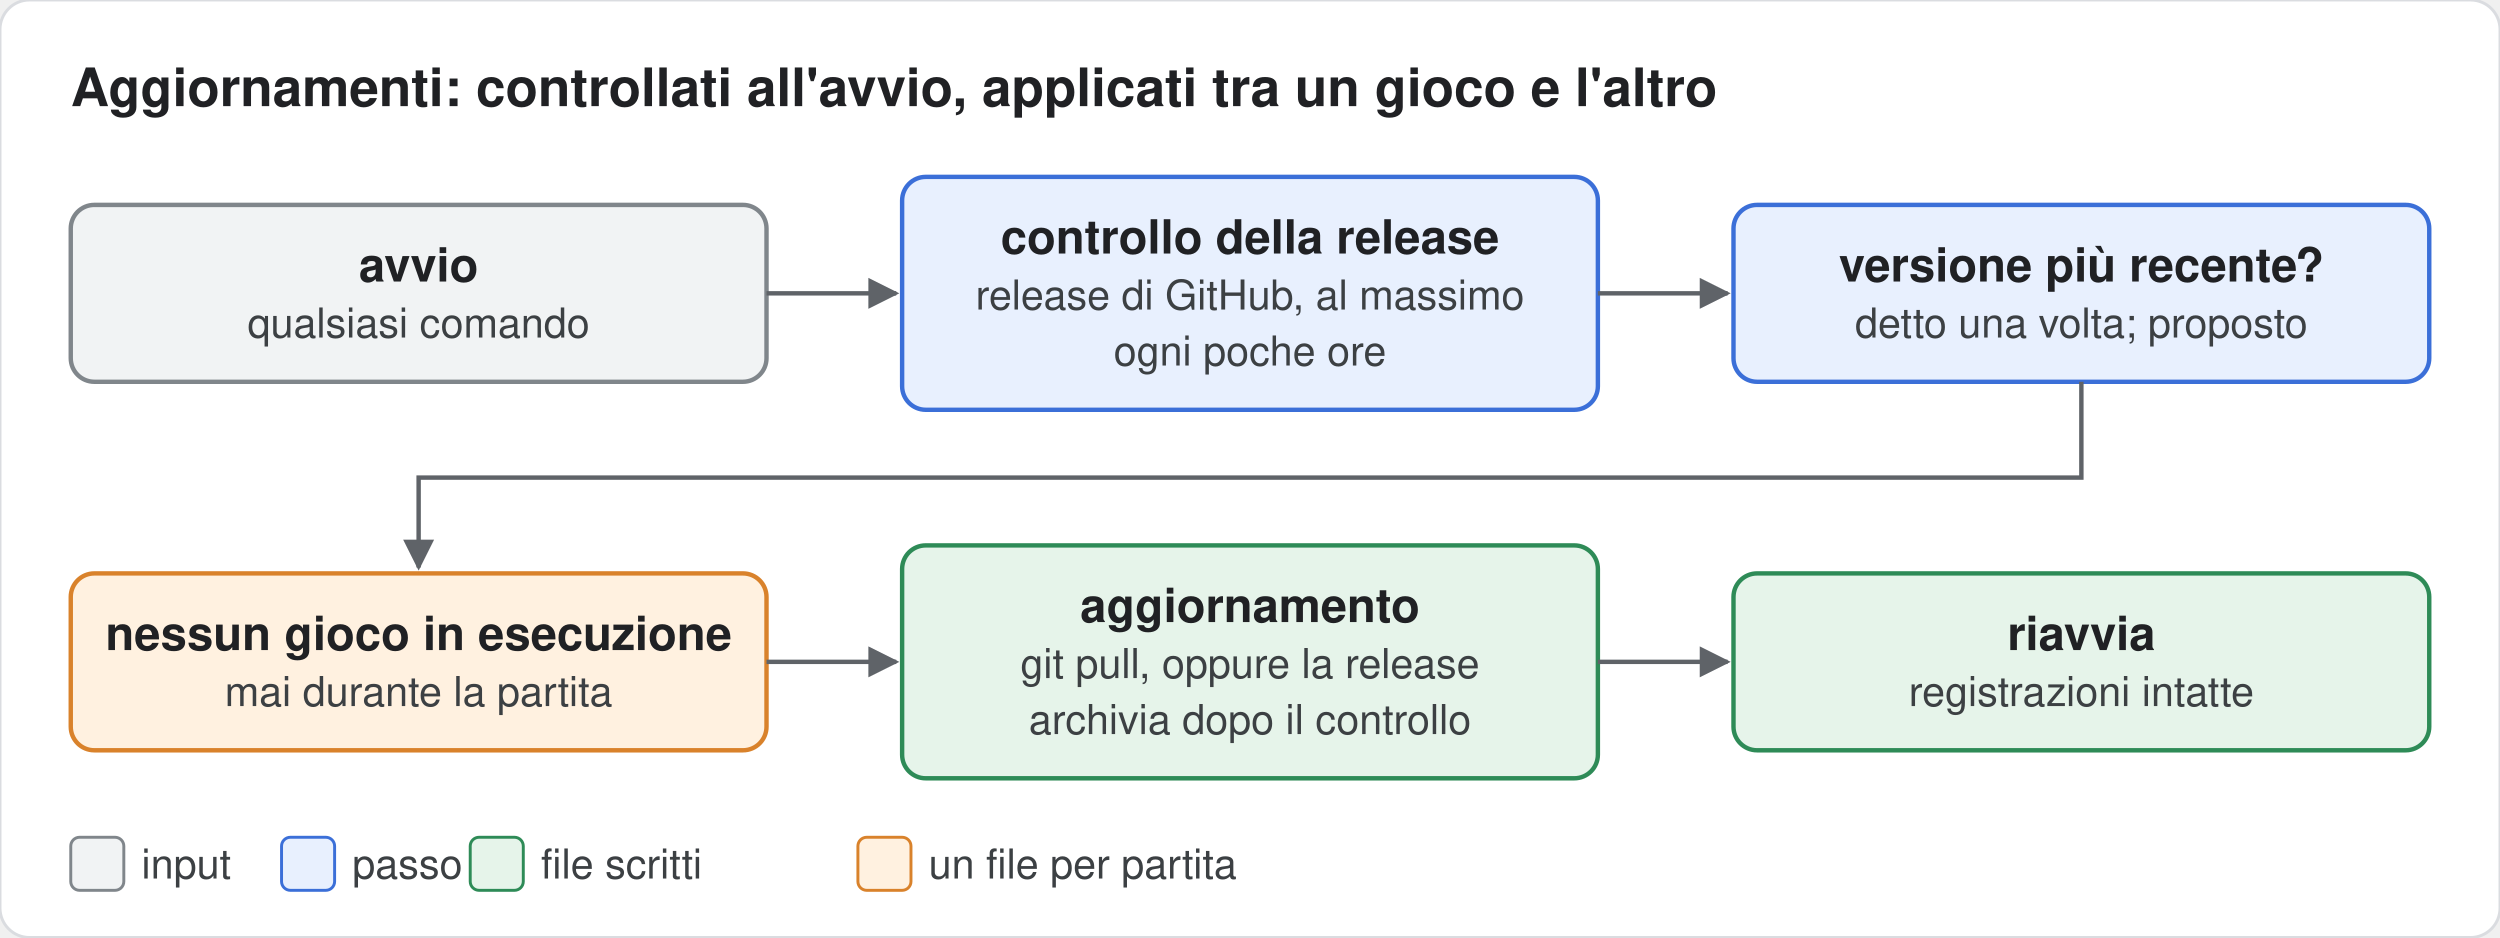
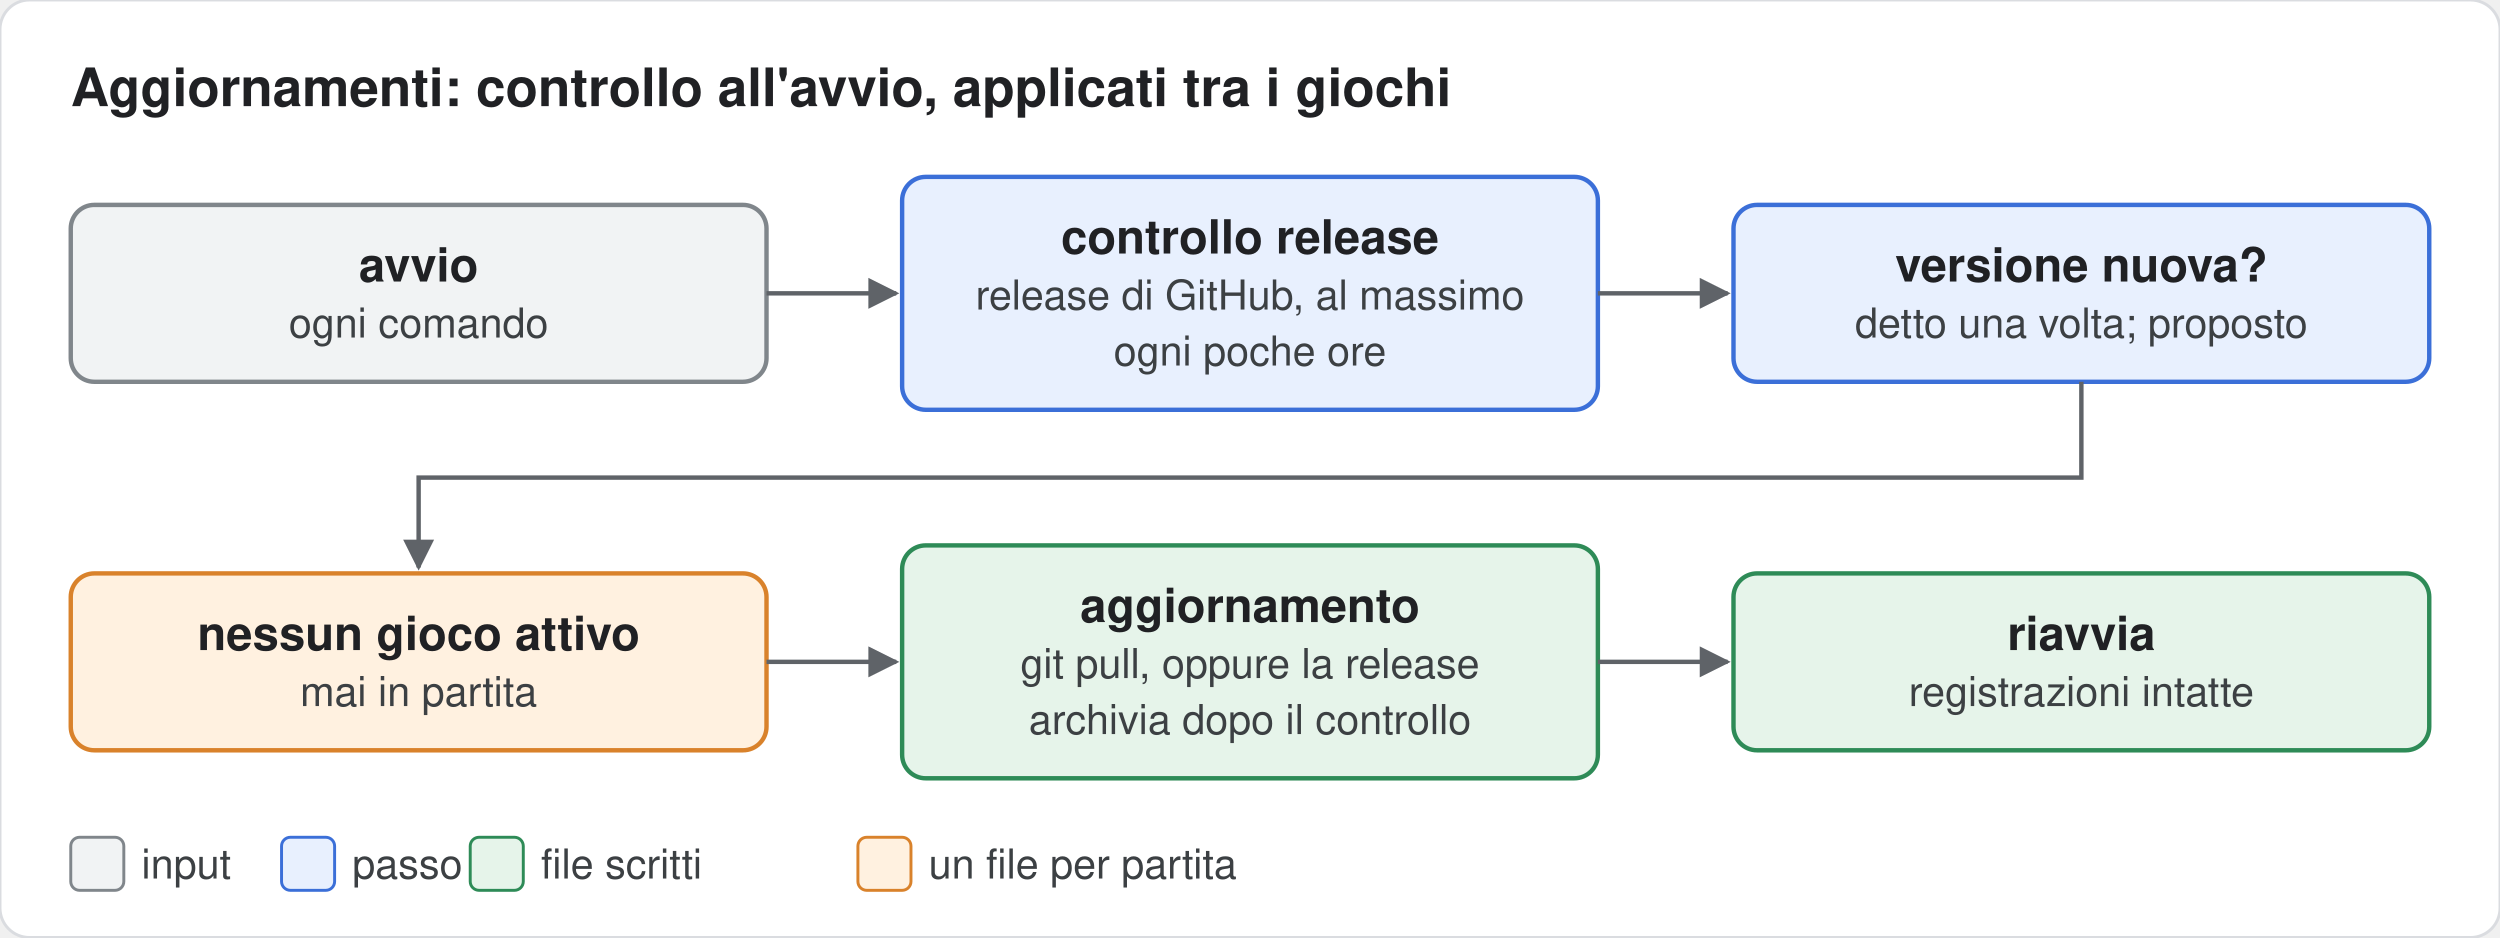
<svg xmlns="http://www.w3.org/2000/svg" width="848" height="318" viewBox="0 0 848 318" font-family="Segoe UI,Helvetica,Arial,sans-serif" role="img" aria-label="Updates: checked at start, applied between games">
  <defs>
    <marker id="a" viewBox="0 0 10 10" refX="9" refY="5" markerWidth="7" markerHeight="7" orient="auto">
      <path d="M0,0 L10,5 L0,10 z" fill="#5f6368" />
    </marker>
  </defs>
  <rect width="848" height="318" rx="10" fill="#ffffff" stroke="#dadce0" />
-   <text x="24" y="36" font-size="18" font-weight="600" fill="#202124">Aggiornamenti: controllati all'avvio, applicati tra un gioco e l'altro</text>
+   <text x="24" y="36" font-size="18" font-weight="600" fill="#202124">Aggiornamenti: controllo all'avvio, applicati tra i giochi</text>
  <rect x="24" y="69.5" width="236" height="60" rx="8" fill="#f1f3f4" stroke="#80868b" stroke-width="1.5" />
  <text x="142.0" y="95.5" text-anchor="middle" font-weight="600" font-size="16" fill="#202124">avvio</text>
-   <text x="142.0" y="114.5" text-anchor="middle" font-size="14" fill="#3c4043">qualsiasi comando</text>
+   <text x="142.0" y="114.5" text-anchor="middle" font-size="14" fill="#3c4043">ogni comando</text>
  <rect x="306" y="60.0" width="236" height="79" rx="8" fill="#e8f0fe" stroke="#3b6fd8" stroke-width="1.5" />
-   <text x="424.0" y="86.0" text-anchor="middle" font-weight="600" font-size="16" fill="#202124">controllo della release</text>
+   <text x="424.0" y="86.0" text-anchor="middle" font-weight="600" font-size="16" fill="#202124">controllo release</text>
  <text x="424.0" y="105.0" text-anchor="middle" font-size="14" fill="#3c4043">release di GitHub, al massimo</text>
  <text x="424.0" y="124.0" text-anchor="middle" font-size="14" fill="#3c4043">ogni poche ore</text>
  <rect x="588" y="69.5" width="236" height="60" rx="8" fill="#e8f0fe" stroke="#3b6fd8" stroke-width="1.5" />
-   <text x="706.0" y="95.5" text-anchor="middle" font-weight="600" font-size="16" fill="#202124">versione più recente?</text>
+   <text x="706.0" y="95.5" text-anchor="middle" font-weight="600" font-size="16" fill="#202124">versione nuova?</text>
  <text x="706.0" y="114.5" text-anchor="middle" font-size="14" fill="#3c4043">detto una volta; proposto</text>
  <line x1="260" y1="99.5" x2="304" y2="99.5" stroke="#5f6368" stroke-width="1.5" marker-end="url(#a)" />
  <line x1="542" y1="99.5" x2="586" y2="99.5" stroke="#5f6368" stroke-width="1.5" marker-end="url(#a)" />
  <path d="M706.0,129.5 V162.0 H142.0 V192.5" fill="none" stroke="#5f6368" stroke-width="1.5" marker-end="url(#a)" />
  <rect x="24" y="194.5" width="236" height="60" rx="8" fill="#fff1e0" stroke="#d9822b" stroke-width="1.5" />
-   <text x="142.0" y="220.5" text-anchor="middle" font-weight="600" font-size="16" fill="#202124">nessun gioco in esecuzione</text>
-   <text x="142.0" y="239.5" text-anchor="middle" font-size="14" fill="#3c4043">mai durante la partita</text>
+   <text x="142.0" y="220.5" text-anchor="middle" font-weight="600" font-size="16" fill="#202124">nessun gioco attivo</text>
+   <text x="142.0" y="239.5" text-anchor="middle" font-size="14" fill="#3c4043">mai in partita</text>
  <rect x="306" y="185.0" width="236" height="79" rx="8" fill="#e6f4ea" stroke="#2e8b57" stroke-width="1.5" />
  <text x="424.0" y="211.0" text-anchor="middle" font-weight="600" font-size="16" fill="#202124">aggiornamento</text>
  <text x="424.0" y="230.0" text-anchor="middle" font-size="14" fill="#3c4043">git pull, oppure la release</text>
  <text x="424.0" y="249.0" text-anchor="middle" font-size="14" fill="#3c4043">archivia dopo il controllo</text>
  <rect x="588" y="194.5" width="236" height="60" rx="8" fill="#e6f4ea" stroke="#2e8b57" stroke-width="1.5" />
  <text x="706.0" y="220.5" text-anchor="middle" font-weight="600" font-size="16" fill="#202124">riavvia</text>
  <text x="706.0" y="239.5" text-anchor="middle" font-size="14" fill="#3c4043">registrazioni intatte</text>
  <line x1="260" y1="224.5" x2="304" y2="224.5" stroke="#5f6368" stroke-width="1.5" marker-end="url(#a)" />
  <line x1="542" y1="224.5" x2="586" y2="224.5" stroke="#5f6368" stroke-width="1.5" marker-end="url(#a)" />
  <rect x="24" y="284" width="18" height="18" rx="3" fill="#f1f3f4" stroke="#80868b" />
  <text x="48" y="298" font-size="14" fill="#3c4043">input</text>
  <rect x="95.5" y="284" width="18" height="18" rx="3" fill="#e8f0fe" stroke="#3b6fd8" />
  <text x="119.5" y="298" font-size="14" fill="#3c4043">passo</text>
  <rect x="159.5" y="284" width="18" height="18" rx="3" fill="#e6f4ea" stroke="#2e8b57" />
  <text x="183.5" y="298" font-size="14" fill="#3c4043">file scritti</text>
  <rect x="291.0" y="284" width="18" height="18" rx="3" fill="#fff1e0" stroke="#d9822b" />
  <text x="315.0" y="298" font-size="14" fill="#3c4043">un file per partita</text>
</svg>
